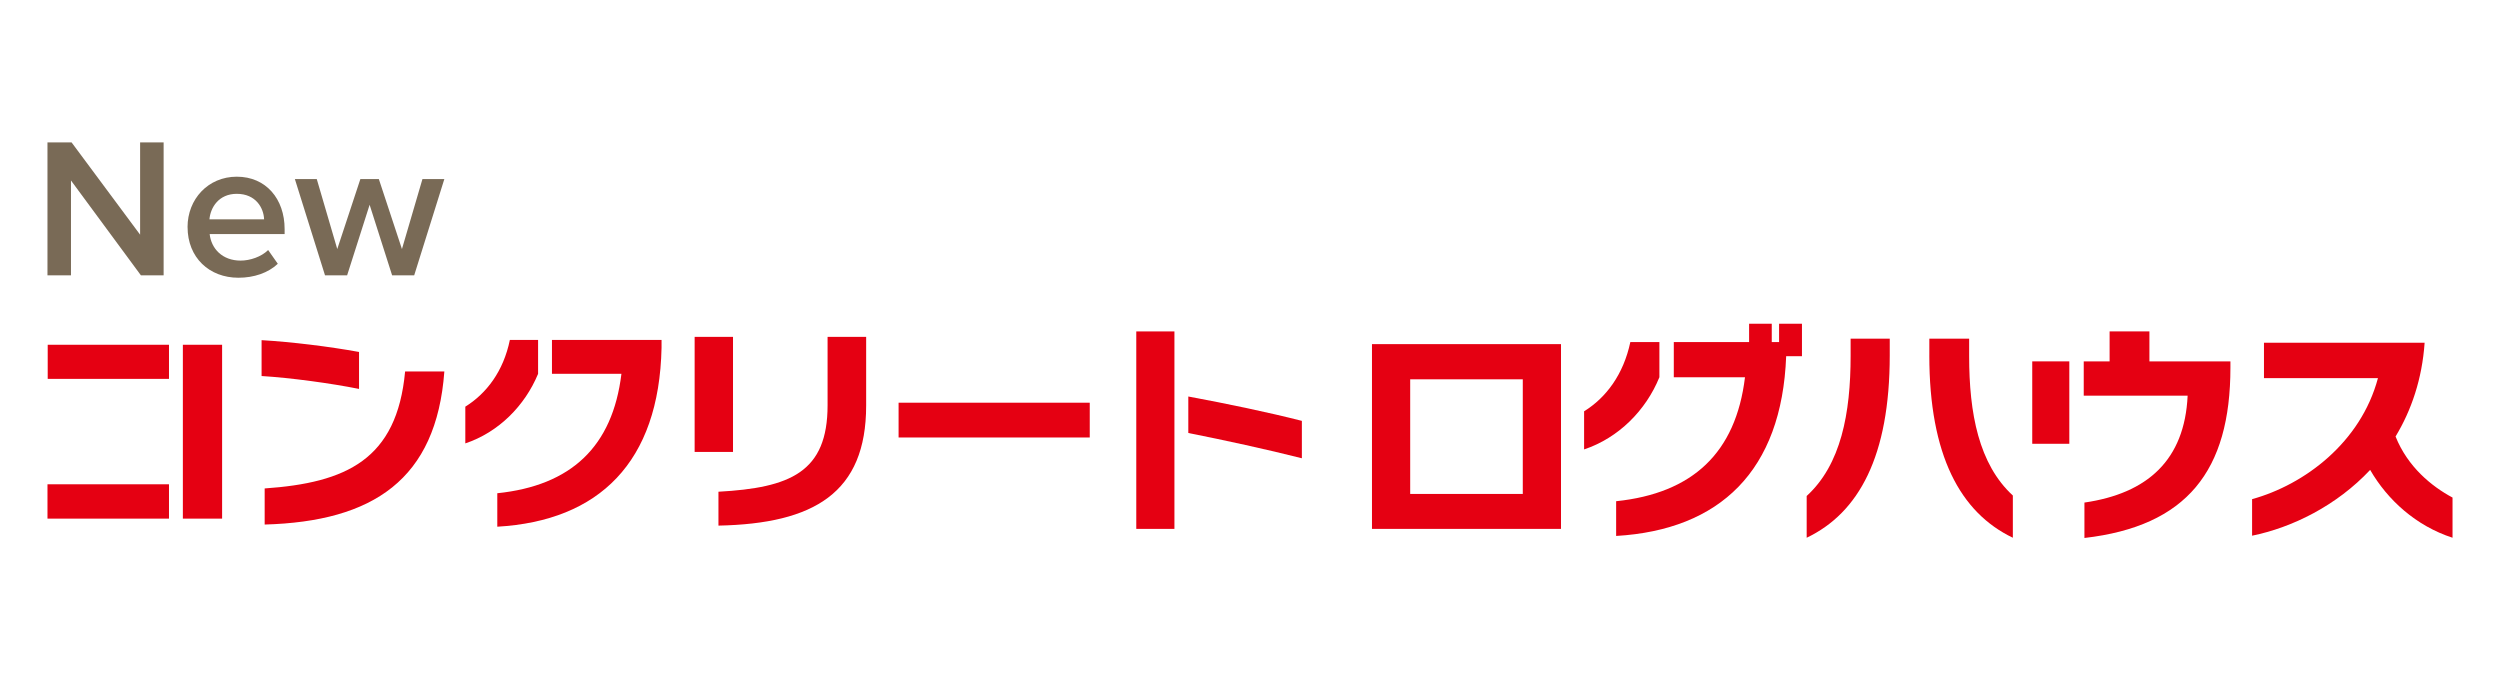
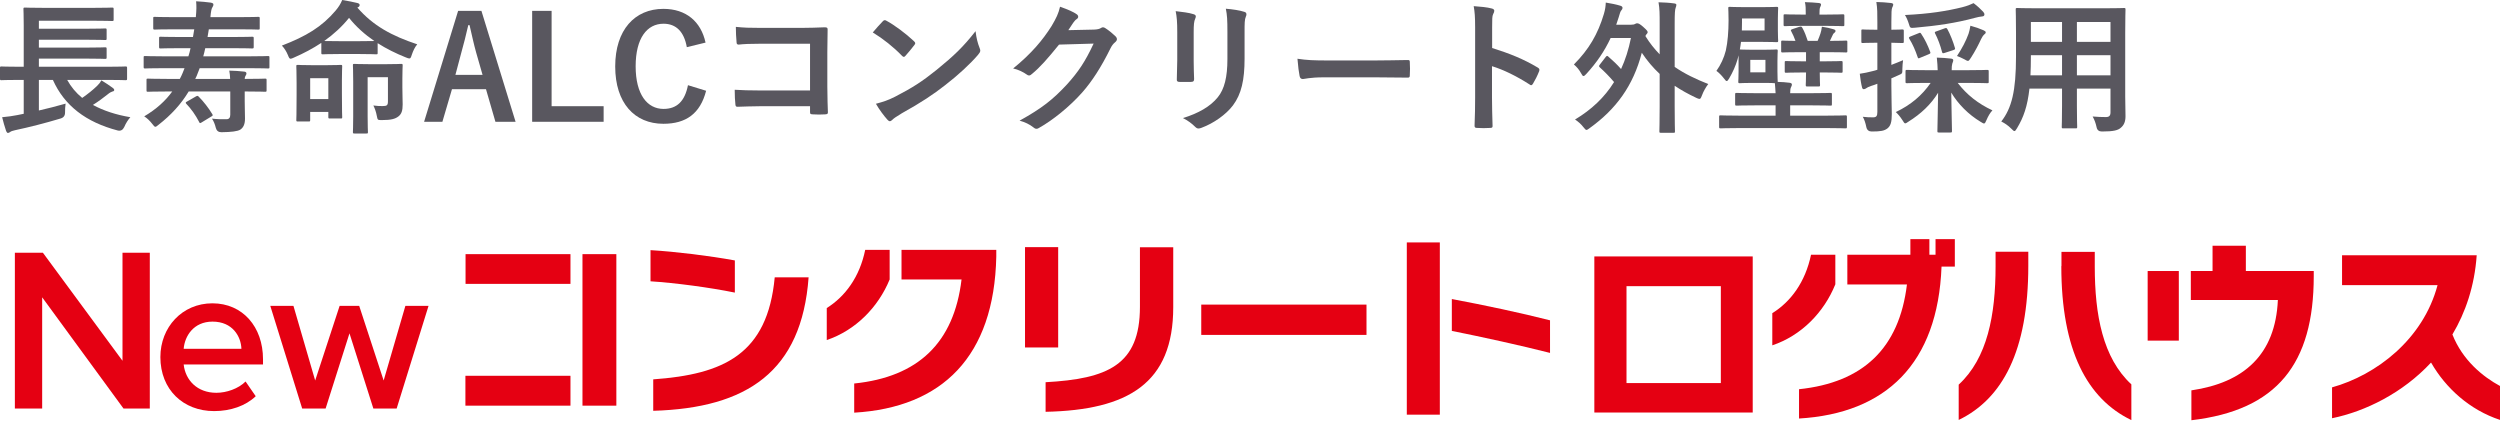
- <svg xmlns="http://www.w3.org/2000/svg" id="_レイヤー_2" viewBox="0 0 158 43">
+ <svg xmlns="http://www.w3.org/2000/svg" id="_レイヤー_2" data-name="レイヤー 2" viewBox="0 0 174.9 29.4">
  <defs>
-     <style>.cls-1{fill:none;}.cls-2{fill:#796a56;}.cls-3{fill:#e50012;}</style>
+     <style>
+       .cls-1 {
+         fill: #59575f;
+       }
+ 
+       .cls-2 {
+         fill: #e50012;
+       }
+     </style>
  </defs>
-   <g id="_レイヤー_2-2">
-     <g id="_レイヤー_1-2">
-       <rect class="cls-1" width="158" height="43" />
-       <path class="cls-3" d="M16.532,23.765v-2.267c1.895.111,4.264.401,6.159.746v2.336c-1.784-.359-4.348-.705-6.159-.815ZM16.727,33.15v-2.28c5.142-.359,8.361-1.811,8.876-7.394h2.48c-.502,6.828-4.501,9.482-11.356,9.675h0Z" />
-       <path class="cls-3" d="M43.901,28.561v-7.27h2.425v7.27h-2.425ZM45.406,33.219v-2.142c4.529-.249,6.897-1.23,6.897-5.46v-4.326h2.438v4.34c0,5.515-3.288,7.464-9.336,7.588h0Z" />
-       <path class="cls-3" d="M56.791,27.649v-2.198h12.081v2.198h-12.081Z" />
-       <rect class="cls-3" x="3.001" y="30.607" width="7.679" height="2.17" />
-       <rect class="cls-3" x="3.015" y="21.789" width="7.665" height="2.156" />
-       <polygon class="cls-3" points="11.557 21.789 11.557 23.945 11.557 30.607 11.557 32.777 14.037 32.777 14.037 21.789 11.557 21.789" />
-       <polygon class="cls-3" points="74.224 27.193 74.224 24.898 74.224 20.946 71.813 20.946 71.813 33.426 74.224 33.426 74.224 27.193" />
-       <path class="cls-3" d="M75.101,25.059v2.306c2.277.452,4.961,1.036,7.177,1.597v-2.363c-2.126-.543-4.73-1.085-7.177-1.54Z" />
-       <path class="cls-3" d="M34.007,23.627v-2.142h-1.784c-.404,1.977-1.477,3.386-2.815,4.216v2.322c2.104-.705,3.762-2.377,4.598-4.395h0Z" />
-       <path class="cls-3" d="M34.884,21.484v2.142h4.39c-.557,4.603-3.177,7.063-7.845,7.547v2.115c6.438-.373,10.228-4.077,10.381-11.306v-.498s-6.926,0-6.926,0Z" />
-       <path class="cls-3" d="M86.709,33.426v-11.677h11.946v11.677h-11.946ZM96.24,23.972h-7.116v7.245h7.116v-7.245Z" />
-       <path class="cls-3" d="M114.182,33.986v-2.64c2.169-1.98,2.777-5.222,2.777-8.851v-1.09h2.473v1.047c0,6.384-1.953,9.956-5.25,11.534ZM121.934,22.466v-1.062h2.516v1.105c0,3.615.608,6.828,2.762,8.808v2.668c-3.327-1.592-5.279-5.222-5.279-11.52h0Z" />
-       <path class="cls-3" d="M149.795,29.696c-2.126,2.267-4.932,3.644-7.463,4.16v-2.31c3.326-.918,6.87-3.587,7.954-7.646h-7.203v-2.238h10.153c-.159,2.295-.839,4.275-1.837,5.925.767,1.922,2.285,3.156,3.601,3.859v2.539c-2.3-.746-4.107-2.381-5.207-4.289h.002Z" />
-       <path class="cls-3" d="M104.874,23.843v-2.224h-1.837c-.434,2.051-1.533,3.515-2.922,4.375v2.41c2.184-.732,3.905-2.467,4.758-4.562h0Z" />
-       <path class="cls-3" d="M112.438,20.458v1.162h-.463v-1.162h-1.432v1.162h-4.759v2.224h4.499c-.578,4.777-3.312,7.331-8.143,7.833v2.195c6.552-.387,10.471-4.103,10.746-11.362h.998v-2.051h-1.446Z" />
-       <polygon class="cls-3" points="130.781 25.005 130.781 22.839 128.438 22.839 128.438 28.047 130.781 28.047 130.781 25.005" />
-       <path class="cls-3" d="M135.843,22.839v-1.894h-2.516v1.894h-1.635v2.166h6.567c-.188,4.088-2.56,6.183-6.523,6.757v2.238c6.465-.746,9.227-4.232,9.227-10.774v-.387h-5.12Z" />
-       <path class="cls-2" d="M8.906,17.402l-4.42-5.996v5.996h-1.486v-8.402h1.524l4.331,5.832v-5.832h1.486v8.402h-1.435Z" />
-       <path class="cls-2" d="M11.853,14.354c0-1.764,1.295-3.187,3.112-3.187,1.841,0,3.023,1.398,3.023,3.313v.315h-4.737c.102.92.8,1.675,1.956,1.675.597,0,1.308-.239,1.74-.668l.61.869c-.61.579-1.511.882-2.489.882-1.842,0-3.213-1.272-3.213-3.2h-.002ZM14.964,12.25c-1.143,0-1.664.869-1.727,1.612h3.454c-.025-.718-.521-1.612-1.727-1.612Z" />
-       <path class="cls-2" d="M24.782,17.402l-1.422-4.459-1.422,4.459h-1.397l-1.905-6.084h1.384l1.295,4.422,1.46-4.422h1.168l1.46,4.422,1.295-4.422h1.384l-1.905,6.084h-1.397.002Z" />
+   <g id="_レイヤー_1-2" data-name="レイヤー 1">
+     <g>
+       <g>
+         <path class="cls-1" d="M1.36,5.59c-.89,0-1.2.02-1.26.02-.09,0-.1-.01-.1-.11v-.74c0-.1.01-.11.1-.11.06,0,.37.02,1.26.02h.3V1.77c0-.73-.02-1.07-.02-1.13,0-.1.01-.11.11-.11.06,0,.41.02,1.38.02h3.34c.97,0,1.3-.02,1.36-.02.11,0,.12.01.12.11v.73c0,.09-.01.1-.12.1-.06,0-.39-.02-1.36-.02h-3.75v.56h3.33c.93,0,1.24-.02,1.3-.02.1,0,.11.01.11.12v.58c0,.1-.01.11-.11.11-.06,0-.37-.02-1.3-.02h-3.33v.55h3.33c.93,0,1.23-.02,1.29-.02.11,0,.12.01.12.12v.58c0,.1-.01.11-.12.11-.06,0-.36-.02-1.29-.02h-3.33v.57h4.8c.89,0,1.19-.02,1.25-.02.11,0,.12.01.12.11v.74c0,.1-.01.11-.12.11-.06,0-.36-.02-1.25-.02h-2.82c.27.49.62.91,1.05,1.26.39-.27.74-.55,1.02-.82.13-.12.23-.24.32-.41.32.2.55.34.8.53.07.05.1.09.1.15s-.05.09-.12.1c-.09.03-.18.07-.35.21-.29.23-.62.48-1.02.73.73.4,1.61.69,2.62.86-.16.18-.31.41-.43.69q-.15.31-.45.24c-2.22-.58-3.73-1.73-4.54-3.54h-.98v2.14c.6-.14,1.21-.29,1.87-.48-.03.18-.04.42-.04.63q0,.32-.31.41c-1.1.33-2.2.61-3.19.82-.16.03-.29.08-.35.13-.05.04-.09.06-.15.06-.04,0-.08-.04-.12-.13-.1-.28-.21-.69-.28-.97.42-.04.72-.08,1.07-.15l.44-.09v-2.37h-.3Z" />
+         <path class="cls-1" d="M17.12,7.09c0,.49.02.81.02,1.21s-.12.63-.33.77c-.2.12-.62.17-1.32.18q-.31,0-.39-.3c-.06-.25-.15-.47-.27-.65.35.04.77.05,1.03.04.15,0,.25-.1.25-.31v-1.63h-2.91c-.53.88-1.22,1.64-2.12,2.34-.11.09-.16.13-.21.13-.06,0-.11-.06-.2-.18-.18-.23-.37-.42-.58-.55.86-.51,1.49-1.09,1.96-1.74h-.38c-.93,0-1.25.02-1.31.02-.1,0-.11-.01-.11-.11v-.7c0-.1,0-.11.11-.11.06,0,.38.02,1.31.02h.91c.07-.13.14-.27.2-.42.04-.11.09-.21.13-.33h-1.48c-.9,0-1.21.02-1.27.02-.1,0-.11-.01-.11-.11v-.65c0-.1,0-.11.11-.11.06,0,.37.02,1.27.02h1.75c.06-.18.11-.37.15-.57h-.71c-.98,0-1.32.02-1.38.02-.1,0-.11-.01-.11-.12v-.59c0-.1.01-.11.11-.11.06,0,.4.02,1.38.02h.88l.09-.54h-1.4c-.97,0-1.3.02-1.36.02-.1,0-.11-.01-.11-.11v-.68c0-.09,0-.1.11-.1.06,0,.39.02,1.36.02h1.51c.05-.54.05-.77.02-1.11.35.02.73.05,1,.09.12.02.21.05.21.13s-.03.14-.07.2c-.06.09-.1.25-.14.69h1.98c.96,0,1.29-.02,1.35-.02.11,0,.12.01.12.1v.68c0,.1,0,.11-.12.11-.06,0-.39-.02-1.35-.02h-2.09l-.09.54h1.74c.97,0,1.31-.02,1.37-.02.11,0,.12.01.12.11v.59c0,.11-.01.12-.12.12-.06,0-.4-.02-1.37-.02h-1.9c-.04.2-.09.39-.14.57h3.25c.9,0,1.21-.02,1.27-.02.1,0,.11.01.11.11v.65c0,.1,0,.11-.11.11-.06,0-.37-.02-1.27-.02h-3.5l-.21.54-.1.21h2.44c0-.21-.03-.39-.06-.58.37.01.71.03,1.05.07.1.01.15.06.15.12,0,.08-.03.12-.07.19-.03.04-.04.09-.05.2h.11c.93,0,1.25-.02,1.31-.02.1,0,.11.01.11.11v.7c0,.1-.01.11-.11.11-.06,0-.38-.02-1.31-.02h-.11v.69ZM13.7,6.75c.11-.06.13-.06.21.02.32.32.68.78.94,1.21.05.09.05.11-.08.18l-.64.39c-.06.04-.1.06-.13.06s-.05-.03-.07-.08c-.24-.47-.56-.92-.89-1.26-.07-.08-.07-.11.05-.17l.61-.35Z" />
+         <path class="cls-1" d="M23.7,3.78c-.79,0-1.05.02-1.11.02-.1,0-.11-.01-.11-.11v-.69c-.59.39-1.23.73-1.92,1.03-.11.05-.18.08-.23.08-.08,0-.12-.08-.19-.26-.11-.27-.26-.49-.42-.66,1.69-.65,2.8-1.31,3.77-2.46.2-.24.34-.46.45-.73.42.07.78.14,1.06.21.11.03.16.07.16.14,0,.06-.03.12-.1.15l-.06.03c1.11,1.28,2.42,1.98,4.19,2.57-.17.2-.29.46-.38.73-.06.19-.09.26-.17.26-.05,0-.12-.02-.24-.07-.7-.28-1.37-.61-1.98-1v.67c0,.1,0,.11-.11.11-.06,0-.32-.02-1.11-.02h-1.5ZM23.92,6.52c0,1.35.02,1.61.02,1.66,0,.1,0,.11-.11.11h-.74c-.11,0-.12-.01-.12-.11v-.35h-1.27v.56c0,.1-.01.11-.11.11h-.74c-.11,0-.12-.01-.12-.11,0-.07.02-.32.02-1.75v-.82c0-.82-.02-1.1-.02-1.17,0-.1,0-.11.12-.11.06,0,.27.02.96.02h1.06c.67,0,.9-.02.96-.02.1,0,.11.01.11.11,0,.06-.02.34-.02.98v.89ZM21.7,5.47v1.46h1.27v-1.46h-1.27ZM25.2,2.88c.56,0,.85-.01.99-.01-.67-.46-1.27-.99-1.77-1.62-.49.61-1.08,1.15-1.74,1.62.13,0,.42.01,1.02.01h1.5ZM28.15,6.1c0,.44.02.88.02,1.21,0,.44-.08.66-.29.83-.23.18-.52.26-1.15.26-.31,0-.31.01-.37-.3-.05-.28-.15-.55-.24-.72.27.04.46.04.65.04.3,0,.37-.05.37-.34v-1.68h-1.42v2.74c0,.71.02,1.03.02,1.09,0,.1,0,.11-.11.11h-.83c-.1,0-.11-.01-.11-.11,0-.07.02-.36.02-1.1v-2.42c0-.74-.02-1.06-.02-1.13,0-.1,0-.11.11-.11.06,0,.29.02,1.02.02h1.21c.73,0,.96-.02,1.03-.02.1,0,.11.01.11.11,0,.06-.02.36-.02.93v.59Z" />
+         <path class="cls-1" d="M36.07,8.52h-1.41l-.66-2.28h-2.38l-.67,2.28h-1.28l2.38-7.76h1.63l2.39,7.76ZM33.31,3.67c-.17-.61-.29-1.18-.46-1.91h-.09c-.17.74-.31,1.3-.48,1.9l-.42,1.58h1.9l-.45-1.57Z" />
+         <path class="cls-1" d="M38.59,7.43h3.64v1.09h-5V.76h1.36v6.67Z" />
+         <path class="cls-1" d="M48.05,3.3c-.19-1.08-.75-1.64-1.63-1.64-1.15,0-1.95,1-1.95,2.98s.82,2.98,1.95,2.98c.93,0,1.49-.53,1.71-1.66l1.27.39c-.41,1.6-1.41,2.31-2.99,2.31-2.01,0-3.37-1.45-3.37-4.01s1.37-4.03,3.37-4.03c1.59,0,2.63.89,2.95,2.36l-1.31.32Z" />
+         <path class="cls-1" d="M56.67,3.06h-3.49c-.68,0-1.15.02-1.5.06-.11,0-.15-.05-.15-.17-.03-.27-.05-.74-.05-1.07.6.06.95.07,1.67.07h2.97c.52,0,1.05-.02,1.58-.04.16,0,.21.04.2.17,0,.53-.02,1.05-.02,1.58v2.39c0,.73.03,1.53.04,1.81,0,.1-.04.13-.18.14-.28.02-.6.02-.88,0-.16-.01-.19-.02-.19-.17v-.4h-3.44c-.63,0-1.16.03-1.64.04-.09,0-.13-.04-.14-.15-.03-.26-.05-.62-.05-1.04.47.03,1.05.05,1.84.05h3.43v-3.27Z" />
+         <path class="cls-1" d="M61.76,1.49c.04-.05.09-.08.14-.08.04,0,.08.02.13.05.51.27,1.34.88,1.91,1.42.06.06.09.1.09.14s-.02.08-.06.13c-.15.2-.48.6-.62.75-.05.05-.08.08-.12.08s-.08-.03-.13-.08c-.6-.62-1.32-1.19-2.04-1.63.22-.27.51-.58.7-.78ZM62.63,6.76c1.22-.63,1.87-1.05,2.88-1.86,1.22-.99,1.89-1.63,2.74-2.72.06.5.15.84.28,1.17.03.07.05.13.05.19,0,.09-.05.17-.16.3-.53.62-1.39,1.42-2.3,2.12-.83.65-1.67,1.21-3.02,1.96-.45.27-.58.37-.67.46-.06.06-.12.1-.18.1-.05,0-.11-.04-.17-.11-.25-.28-.56-.69-.8-1.11.51-.14.82-.23,1.35-.5Z" />
+         <path class="cls-1" d="M76.54,2.07c.26-.01.39-.05.5-.12.04-.03.08-.04.13-.04s.1.02.16.06c.25.16.48.35.68.54.09.08.13.16.13.23,0,.08-.05.15-.12.21-.14.11-.24.25-.33.43-.67,1.36-1.31,2.33-1.98,3.09-.86.97-2.05,1.94-3.04,2.49-.06.04-.11.05-.16.05-.08,0-.15-.04-.23-.11-.25-.2-.56-.35-.95-.46,1.56-.86,2.35-1.49,3.33-2.55.79-.88,1.25-1.56,1.85-2.84l-2.42.07c-.82,1.01-1.32,1.58-1.89,2.05-.07.07-.14.11-.21.11-.05,0-.1-.02-.15-.06-.25-.18-.62-.36-.96-.43,1.3-1.06,2.07-1.99,2.69-2.97.33-.56.48-.87.59-1.35.57.2.95.37,1.17.53.07.05.1.11.1.17s-.03.12-.11.17c-.1.06-.17.17-.25.27-.11.17-.21.32-.33.5l1.8-.04Z" />
+         <path class="cls-1" d="M82.36,2.24c0-.69-.03-1.07-.11-1.46.42.05.95.11,1.24.21.12.03.17.09.17.16,0,.05-.02.1-.04.15-.09.19-.11.44-.11.95v2.02c0,.52.02.91.03,1.26,0,.15-.06.2-.22.2h-.8c-.14,0-.2-.05-.19-.17,0-.35.03-.93.03-1.36v-1.96ZM87.07,4.11c0,1.48-.22,2.47-.81,3.26-.49.65-1.36,1.26-2.2,1.57-.08.03-.15.05-.21.05-.08,0-.15-.03-.24-.12-.24-.24-.5-.43-.85-.61,1.07-.33,1.91-.8,2.44-1.46.46-.57.67-1.4.67-2.67v-1.89c0-.86-.02-1.18-.11-1.63.48.04.96.11,1.3.22.1.03.14.09.14.17,0,.05-.01.11-.04.16-.09.21-.09.47-.09,1.09v1.86Z" />
+         <path class="cls-1" d="M92.62,5.41c-.99,0-1.37.12-1.47.12-.12,0-.2-.06-.23-.21-.05-.23-.11-.7-.15-1.21.65.1,1.15.12,2.16.12h3.22c.76,0,1.53-.02,2.3-.03.15-.01.18.02.18.14.02.3.02.64,0,.94,0,.12-.04.16-.18.15-.75-.01-1.49-.02-2.23-.02h-3.6Z" />
+         <path class="cls-1" d="M104.39,3.36c1.22.38,2.19.77,3.18,1.36.11.06.16.13.11.26-.13.33-.29.64-.43.87-.04.07-.08.11-.13.11-.03,0-.07-.01-.11-.05-.92-.59-1.82-1.03-2.63-1.28v2.21c0,.65.02,1.24.04,1.96.01.12-.04.15-.18.15-.29.02-.6.02-.89,0-.14,0-.19-.03-.19-.15.03-.74.04-1.33.04-1.97V1.91c0-.75-.03-1.08-.1-1.48.46.03.96.08,1.25.16.14.03.19.09.19.17,0,.06-.03.14-.08.23-.07.13-.07.38-.07.94v1.43Z" />
+         <path class="cls-1" d="M112.34,3.98s.06-.07.09-.07.06.02.1.06c.31.27.59.53.88.86.3-.65.53-1.37.69-2.17h-1.42c-.43.92-.99,1.74-1.7,2.51-.09.1-.15.15-.2.15s-.1-.06-.17-.2c-.13-.24-.3-.44-.5-.61,1.05-1.05,1.68-2.13,2.1-3.54.09-.31.12-.53.13-.79.41.07.69.12,1.02.22.1.03.15.08.15.14,0,.08-.03.13-.07.17-.08.08-.12.24-.2.51-.06.18-.11.35-.17.51h1.03c.16,0,.23-.02.3-.06.06-.03.08-.04.14-.04.07,0,.18.03.44.27.24.21.29.29.29.35s-.04.1-.1.17l-.06.1c.3.49.64.91,1,1.28V1.68c0-.71,0-1.06-.08-1.52.37.01.76.03,1.1.08.09.01.15.04.15.1,0,.07-.03.14-.05.2-.05.13-.07.38-.07,1.11v3.03c.69.48,1.47.85,2.35,1.2-.15.19-.33.49-.44.79-.07.18-.1.25-.18.25-.05,0-.12-.03-.23-.08-.55-.26-1.04-.53-1.5-.84v1.44c0,1.12.02,1.69.02,1.74,0,.1,0,.11-.11.11h-.87c-.1,0-.11-.01-.11-.11,0-.06.02-.62.02-1.74v-2.27c-.46-.43-.87-.91-1.25-1.48-.6,2.32-1.81,3.95-3.63,5.26-.12.09-.19.14-.24.14-.06,0-.11-.07-.22-.2-.16-.21-.36-.38-.58-.53,1.14-.68,2.06-1.54,2.73-2.62-.36-.42-.65-.71-.99-1.02-.04-.04-.06-.06-.06-.09s.02-.07.06-.12l.41-.53Z" />
+         <path class="cls-1" d="M123.41,3.48c.61,0,.78-.02.85-.02.1,0,.11.01.11.11,0,.06-.02.26-.02.72v.71c0,.46.02.64.02.73.29,0,.56.03.83.06.1.01.16.06.16.11,0,.09-.03.14-.06.2-.04.08-.06.18-.06.42h1.44c.98,0,1.32-.02,1.38-.02.09,0,.1.01.1.12v.65c0,.11,0,.12-.1.12-.06,0-.4-.02-1.38-.02h-1.44v.72h2.62c.88,0,1.18-.02,1.24-.02.1,0,.11.01.11.11v.69c0,.1-.01.11-.11.11-.06,0-.36-.02-1.24-.02h-6.23c-.88,0-1.18.02-1.24.02-.11,0-.12-.01-.12-.11v-.69c0-.1,0-.11.12-.11.06,0,.36.02,1.24.02h2.59v-.72h-1.34c-.98,0-1.32.02-1.38.02-.1,0-.11-.01-.11-.12v-.65c0-.11.01-.12.11-.12.06,0,.4.02,1.38.02h1.34c-.01-.24-.03-.46-.05-.7-.11-.01-.32-.02-.76-.02h-.85c-.59,0-.77.02-.84.02-.1,0-.11-.01-.11-.12,0-.06.02-.24.02-.7v-.72c0-.17,0-.31,0-.41l-.07.28c-.13.44-.33.9-.59,1.34-.07.12-.12.18-.17.18s-.1-.06-.19-.18c-.17-.22-.38-.43-.53-.53.3-.42.53-.91.66-1.43.13-.58.19-1.34.19-2.1,0-.53-.02-.77-.02-.84,0-.1,0-.11.12-.11.06,0,.29.02,1.02.02h1.21c.73,0,.96-.02,1.02-.02.11,0,.12.01.12.11,0,.07-.02.24-.02.7v.84c0,.48.02.65.02.71,0,.1-.01.11-.12.11-.06,0-.29-.02-1.02-.02h-1.46c-.02.18-.05.36-.08.53.08,0,.26.02.85.02h.85ZM123.45,1.29h-1.58v.27c0,.2,0,.39-.01.57h1.59v-.84ZM123.51,4.19h-1.06v.87h1.06v-.87ZM127.31,5.07c0,.56.02.8.02.86,0,.11-.01.12-.11.12h-.77c-.11,0-.12-.01-.12-.12,0-.06.02-.3.02-.86h-.25c-.81,0-1.07.02-1.13.02-.1,0-.11-.01-.11-.1v-.6c0-.11,0-.12.11-.12.06,0,.32.02,1.13.02h.25v-.64h-.4c-.87,0-1.17.02-1.23.02-.1,0-.11-.01-.11-.11v-.61c0-.1,0-.11.11-.11.05,0,.29.02.89.02-.08-.23-.18-.46-.29-.66-.06-.11-.05-.11.1-.17l.45-.15c.15-.04.17-.03.24.1.13.23.26.57.36.88h.69c.08-.18.14-.34.2-.52.04-.12.07-.25.1-.47.34.05.56.1.79.17.13.04.16.06.16.12,0,.07-.02.09-.06.12-.04.03-.1.08-.13.16-.06.14-.13.28-.2.42.78,0,1.06-.02,1.11-.02.1,0,.11.01.11.11v.61c0,.1,0,.11-.11.11-.05,0-.34-.02-1.22-.02h-.6v.64h.36c.8,0,1.07-.02,1.13-.02.1,0,.11.01.11.12v.6c0,.09-.01.1-.11.1-.06,0-.33-.02-1.13-.02h-.36ZM126.04,1.81c-.83,0-1.09.02-1.15.02-.1,0-.11-.01-.11-.11v-.62c0-.09,0-.1.11-.1.06,0,.32.02,1.15.02h.29v-.09c0-.3,0-.56-.06-.78.37.01.67.03.97.06.1.01.16.05.16.1,0,.06-.02.12-.06.19-.04.07-.05.24-.05.5v.02h.47c.82,0,1.09-.02,1.15-.02.11,0,.12.01.12.1v.62c0,.1,0,.11-.12.11-.06,0-.35-.02-1.17-.02h-1.7Z" />
+         <path class="cls-1" d="M132.32,5.99c0,.95.03,1.5.03,1.99,0,.56-.08.82-.3,1-.22.17-.47.22-1.1.22q-.31,0-.38-.3c-.06-.31-.15-.56-.25-.73.23.03.45.04.71.04.24,0,.31-.09.31-.38v-1.97c-.15.06-.3.11-.43.15-.18.06-.3.12-.36.17-.04.03-.1.06-.16.06s-.1-.04-.12-.12c-.07-.27-.12-.61-.16-.96.29-.04.57-.1.92-.19.09-.02.2-.05.31-.09v-1.89h-.11c-.65,0-.85.02-.91.02-.09,0-.1-.01-.1-.11v-.72c0-.11,0-.12.1-.12.06,0,.26.02.91.02h.11v-.52c0-.65,0-.96-.07-1.42.37.01.68.03,1.02.07.1.01.16.05.16.1,0,.09-.04.15-.07.22-.05.12-.06.33-.06,1.01v.54c.52,0,.69-.02.75-.02.11,0,.12.01.12.12v.72c0,.1-.01.11-.12.11-.06,0-.23-.01-.75-.02v1.55c.27-.1.55-.22.82-.33-.02.16-.05.38-.05.62,0,.33,0,.31-.29.44l-.48.21v.51ZM134.77,5.8c-.96,0-1.29.02-1.35.02-.1,0-.11-.01-.11-.11v-.71c0-.1.01-.11.11-.11.06,0,.39.02,1.35.02h.79c0-.25-.03-.53-.06-.88.37.01.66.03,1,.07.1.01.15.06.15.11,0,.09-.05.17-.07.25-.03.1-.04.24-.04.45h1.12c.96,0,1.29-.02,1.35-.02.11,0,.12.01.12.11v.71c0,.1,0,.11-.12.11-.06,0-.39-.02-1.35-.02h-.7c.63.82,1.42,1.45,2.43,1.92-.17.18-.3.41-.42.69-.07.16-.1.23-.17.23-.05,0-.12-.05-.24-.12-.85-.51-1.57-1.24-2.05-2.04.01,1.02.05,2.42.05,2.68,0,.1-.01.11-.12.11h-.79c-.1,0-.11-.01-.11-.11,0-.26.04-1.64.05-2.67-.5.81-1.19,1.47-2.09,2.03-.1.07-.16.11-.21.11-.06,0-.1-.07-.2-.23-.16-.25-.31-.42-.46-.56,1.05-.5,1.83-1.16,2.44-2.04h-.3ZM138.74.82c.06.07.09.12.09.2,0,.06-.05.13-.16.13-.15.01-.31.05-.51.1-1.32.36-2.64.55-4.2.69-.33.03-.33.02-.42-.28-.07-.23-.17-.45-.27-.61,1.72-.08,2.93-.28,3.99-.54.39-.1.6-.19.81-.29.27.2.49.41.67.6ZM134.21,2.33c.11-.05.14-.06.2.04.25.37.46.81.62,1.24.04.1.04.13-.11.19l-.58.24c-.12.06-.15.06-.18-.04-.16-.48-.35-.91-.58-1.28-.06-.09-.04-.12.08-.17l.55-.22ZM136.03,1.99c.14-.05.15-.04.21.05.19.34.41.9.52,1.29.04.11.02.13-.12.18l-.59.19c-.13.04-.16.04-.19-.08-.1-.41-.3-.94-.48-1.28-.04-.09-.03-.11.1-.15l.55-.2ZM137.72,2.36c.04-.13.1-.34.13-.56.34.09.65.2.9.31.11.05.17.09.17.15,0,.07-.02.08-.09.14-.09.08-.17.2-.23.33-.16.35-.42.86-.72,1.32-.1.15-.14.21-.2.21s-.13-.04-.25-.11c-.19-.1-.37-.18-.52-.23.36-.54.63-1.06.81-1.56Z" />
+         <path class="cls-1" d="M148.68,6.75c0,.46.02.97.02,1.38,0,.37-.1.62-.33.81-.19.17-.49.26-1.32.26q-.31,0-.37-.29c-.07-.32-.16-.55-.28-.76.41.03.6.04.93.04.23,0,.32-.1.32-.33v-1.66h-2.35v1.19c0,.97.02,1.42.02,1.48,0,.1-.01.11-.11.11h-.86c-.1,0-.11-.01-.11-.11,0-.07.02-.51.02-1.48v-1.19h-2.28c-.14,1.24-.41,2.01-.87,2.77-.08.14-.13.2-.18.2s-.1-.05-.21-.16c-.24-.24-.47-.39-.71-.51.73-.94,1.03-2.13,1.03-4.54v-1.64c0-1.04-.02-1.58-.02-1.64,0-.11,0-.12.12-.12.06,0,.41.02,1.37.02h4.7c.97,0,1.31-.02,1.38-.02.1,0,.11.01.11.12,0,.06-.02.6-.02,1.64v4.43ZM144.26,5.27v-1.41h-2.18v.11c0,.48-.01.91-.03,1.3h2.21ZM144.26,2.93v-1.39h-2.18v1.39h2.18ZM145.3,1.54v1.39h2.35v-1.39h-2.35ZM147.65,5.27v-1.41h-2.35v1.41h2.35Z" />
+       </g>
+       <g>
+         <g>
+           <path class="cls-2" d="M8.64,28.58l-5.69-7.78v7.78h-1.91v-10.9h1.96l5.57,7.56v-7.56h1.91v10.9h-1.85Z" />
+           <path class="cls-2" d="M11.22,24.98c0-2.08,1.52-3.76,3.64-3.76s3.54,1.65,3.54,3.91v.37h-5.55c.12,1.09.94,1.98,2.29,1.98.7,0,1.53-.28,2.04-.79l.71,1.03c-.71.68-1.77,1.04-2.91,1.04-2.16,0-3.76-1.5-3.76-3.78ZM14.87,22.5c-1.34,0-1.95,1.03-2.02,1.9h4.04c-.03-.85-.61-1.9-2.02-1.9Z" />
+           <path class="cls-2" d="M26.12,28.58l-1.67-5.26-1.67,5.26h-1.64l-2.23-7.18h1.62l1.52,5.22,1.71-5.22h1.37l1.71,5.22,1.52-5.22h1.62l-2.23,7.18h-1.64Z" />
+         </g>
+         <path class="cls-2" d="M45.51,19.69v-2.19c1.81.11,4.08.39,5.9.72v2.25c-1.71-.35-4.16-.68-5.9-.79ZM45.7,28.74v-2.2c4.92-.35,8-1.75,8.5-7.14h2.37c-.48,6.59-4.31,9.15-10.87,9.34Z" />
+         <path class="cls-2" d="M71.71,24.31v-7.02h2.32v7.02h-2.32ZM73.15,28.81v-2.07c4.33-.24,6.6-1.19,6.6-5.27v-4.17h2.33v4.19c0,5.32-3.15,7.2-8.94,7.32Z" />
+         <path class="cls-2" d="M84.04,23.43v-2.12h11.56v2.12h-11.56Z" />
+         <g>
+           <rect class="cls-2" x="32.56" y="26.29" width="7.35" height="2.09" />
+           <rect class="cls-2" x="32.57" y="17.78" width="7.34" height="2.08" />
+           <polygon class="cls-2" points="40.75 17.78 40.75 19.86 40.75 26.29 40.75 28.38 43.12 28.38 43.12 17.78 40.75 17.78" />
+         </g>
+         <g>
+           <polygon class="cls-2" points="100.73 22.99 100.73 20.78 100.73 16.96 98.42 16.96 98.42 29.01 100.73 29.01 100.73 22.99" />
+           <path class="cls-2" d="M101.57,20.93v2.22c2.18.44,4.75,1,6.87,1.54v-2.28c-2.04-.52-4.53-1.05-6.87-1.49Z" />
+         </g>
+         <g>
+           <path class="cls-2" d="M62.24,19.55v-2.07h-1.71c-.39,1.91-1.41,3.27-2.69,4.07v2.24c2.01-.68,3.6-2.29,4.4-4.24Z" />
+           <path class="cls-2" d="M63.07,17.48v2.07h4.2c-.53,4.44-3.04,6.82-7.51,7.28v2.04c6.16-.36,9.79-3.93,9.94-10.91v-.48h-6.63Z" />
+         </g>
+         <path class="cls-2" d="M111.54,28.86v-10.92h11.08v10.92h-11.08ZM120.39,20.02h-6.6v6.78h6.6v-6.78Z" />
+         <path class="cls-2" d="M137.03,29.38v-2.47c2.01-1.85,2.58-4.88,2.58-8.28v-1.02h2.29v.98c0,5.97-1.81,9.31-4.87,10.79ZM144.22,18.61v-.99h2.33v1.03c0,3.38.56,6.39,2.56,8.24v2.5c-3.09-1.49-4.9-4.88-4.9-10.77Z" />
+         <path class="cls-2" d="M170.07,25.37c-1.97,2.12-4.58,3.41-6.92,3.89v-2.16c3.09-.86,6.37-3.35,7.38-7.15h-6.68v-2.09h9.42c-.15,2.15-.78,4-1.7,5.54.71,1.8,2.12,2.95,3.34,3.61v2.37c-2.13-.7-3.81-2.23-4.83-4.01Z" />
+         <g>
+           <path class="cls-2" d="M128.4,19.9v-2.08h-1.7c-.4,1.92-1.42,3.29-2.71,4.09v2.25c2.03-.68,3.62-2.31,4.41-4.27Z" />
+           <path class="cls-2" d="M135.41,16.73v1.09h-.43v-1.09h-1.33v1.09h-4.41v2.08h4.17c-.54,4.47-3.07,6.86-7.55,7.33v2.05c6.08-.36,9.71-3.84,9.97-10.63h.93v-1.92h-1.34Z" />
+         </g>
+         <g>
+           <polygon class="cls-2" points="152.43 20.98 152.43 18.96 150.25 18.96 150.25 23.83 152.43 23.83 152.43 20.98" />
+           <path class="cls-2" d="M157.12,18.96v-1.77h-2.33v1.77h-1.52v2.03h6.09c-.17,3.82-2.37,5.78-6.05,6.32v2.09c6-.7,8.56-3.96,8.56-10.08v-.36h-4.75Z" />
+         </g>
+       </g>
    </g>
  </g>
</svg>
